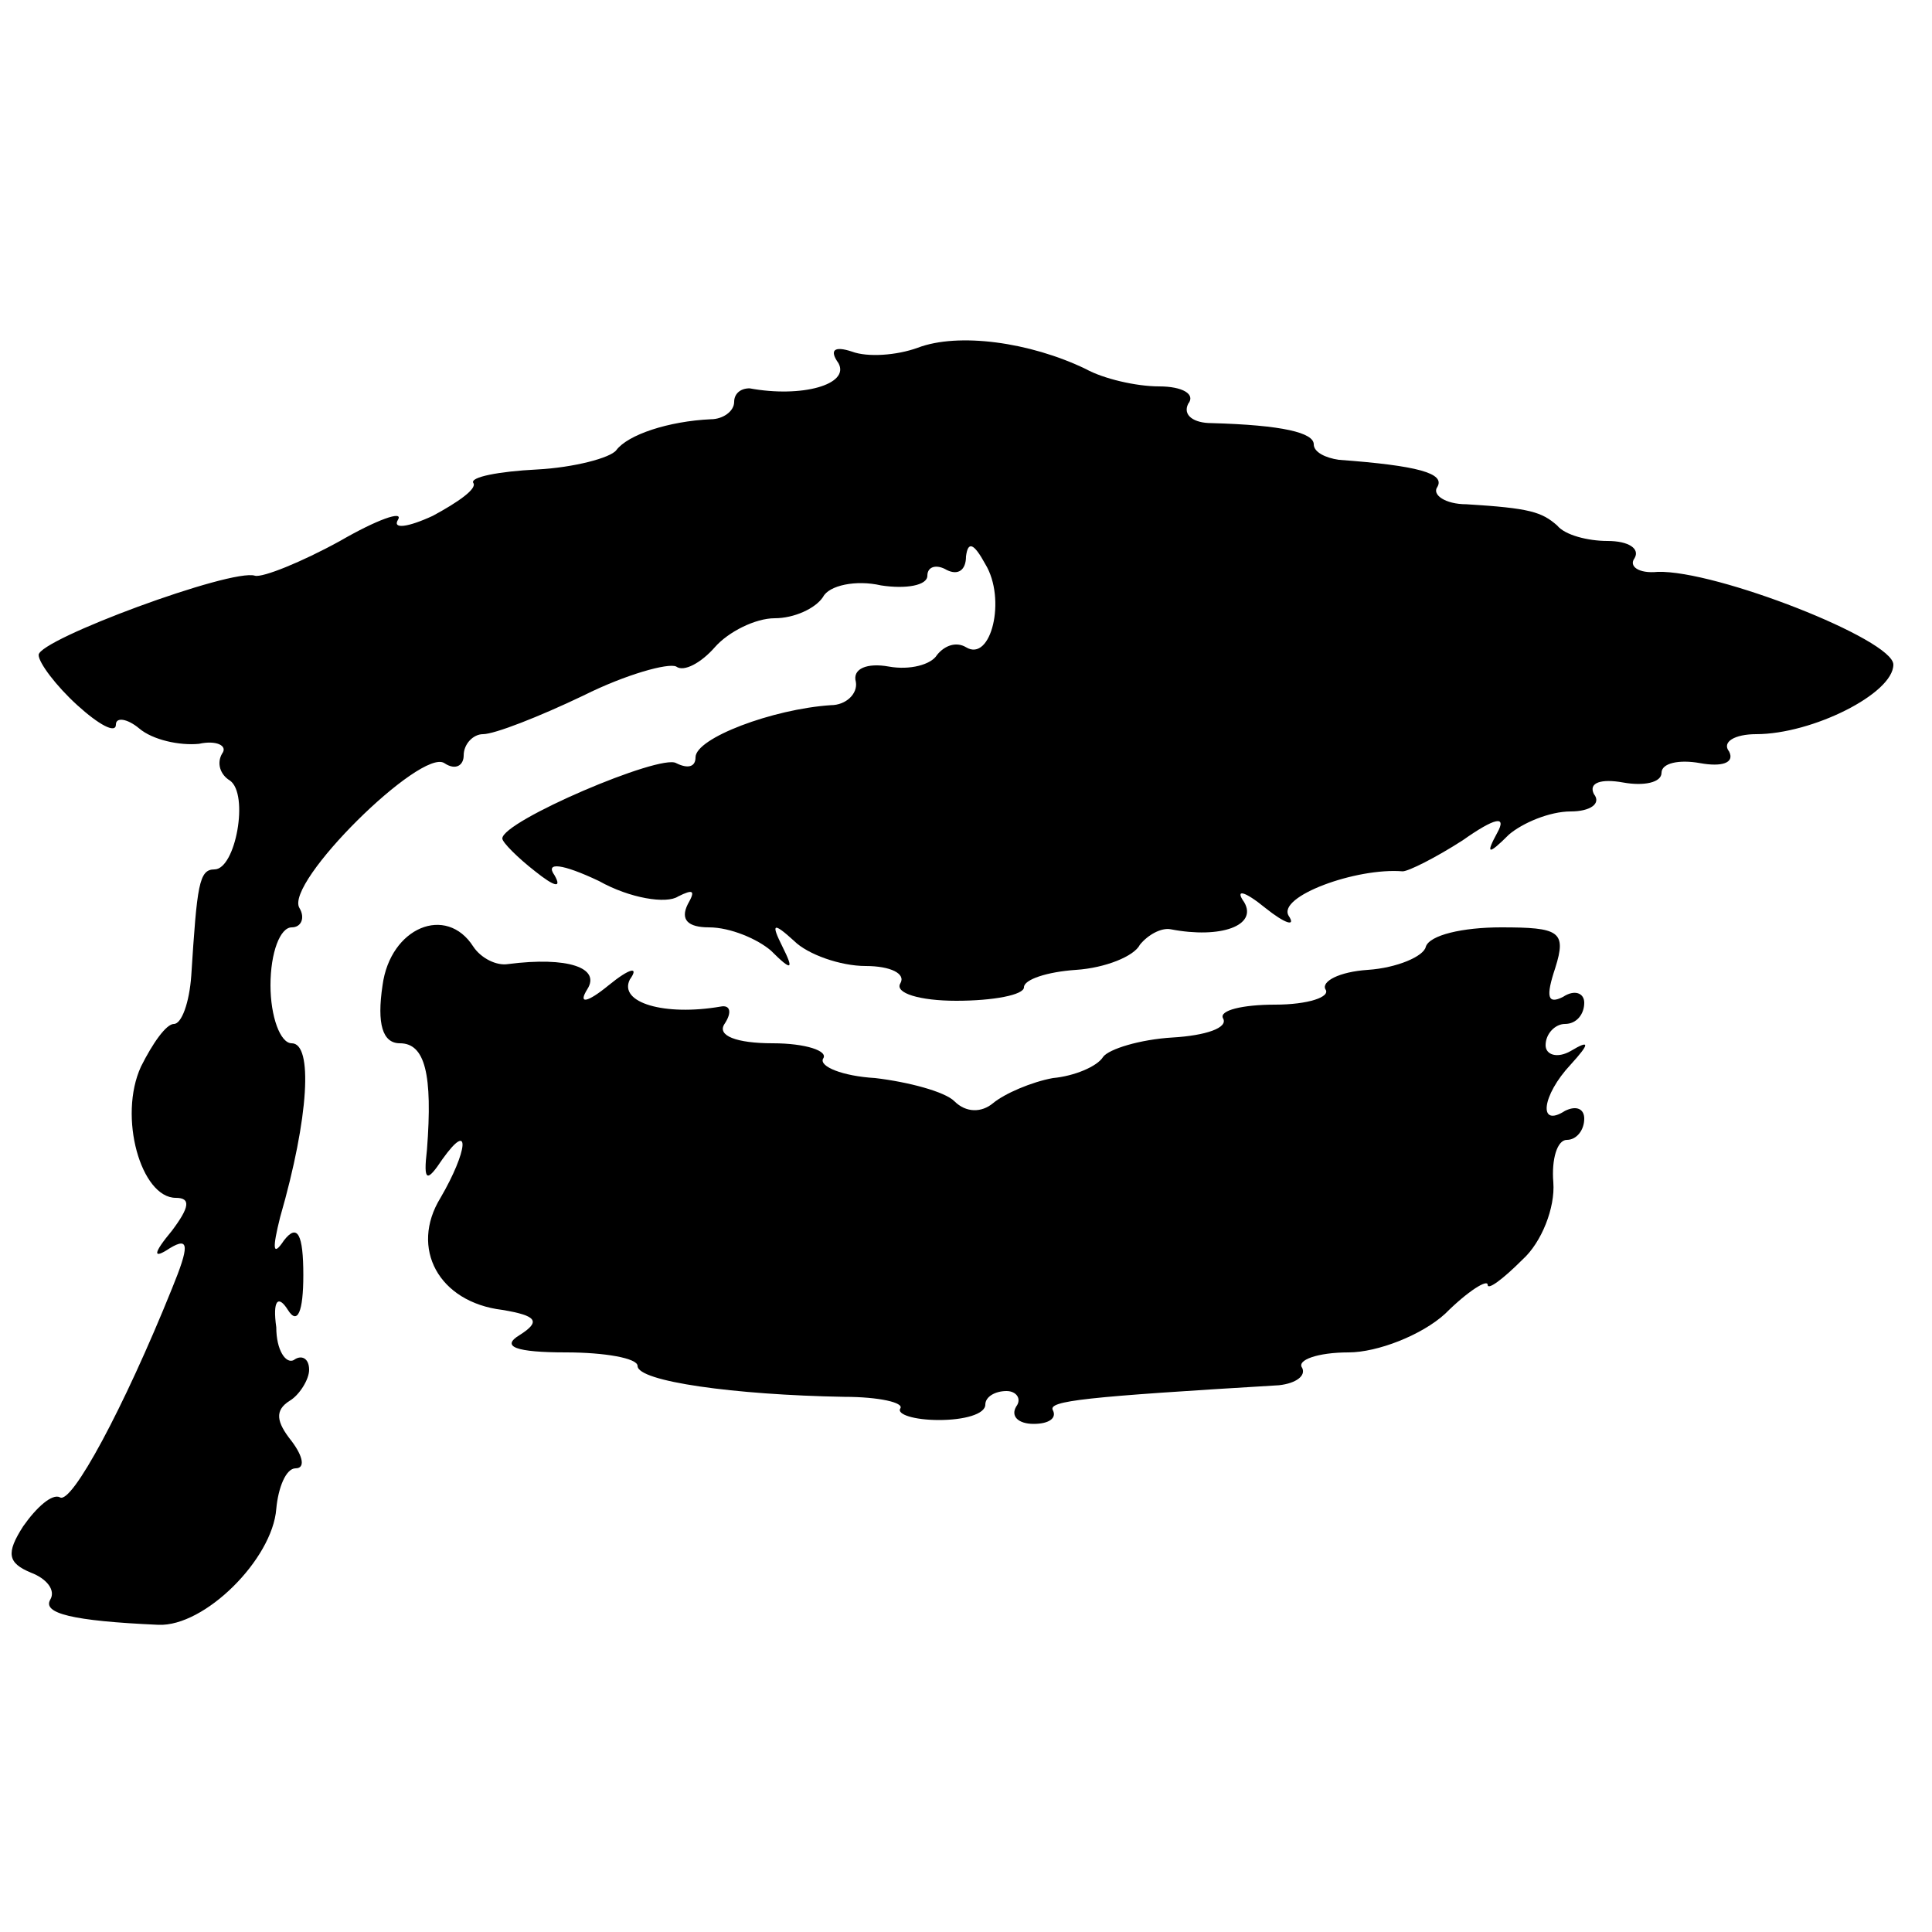
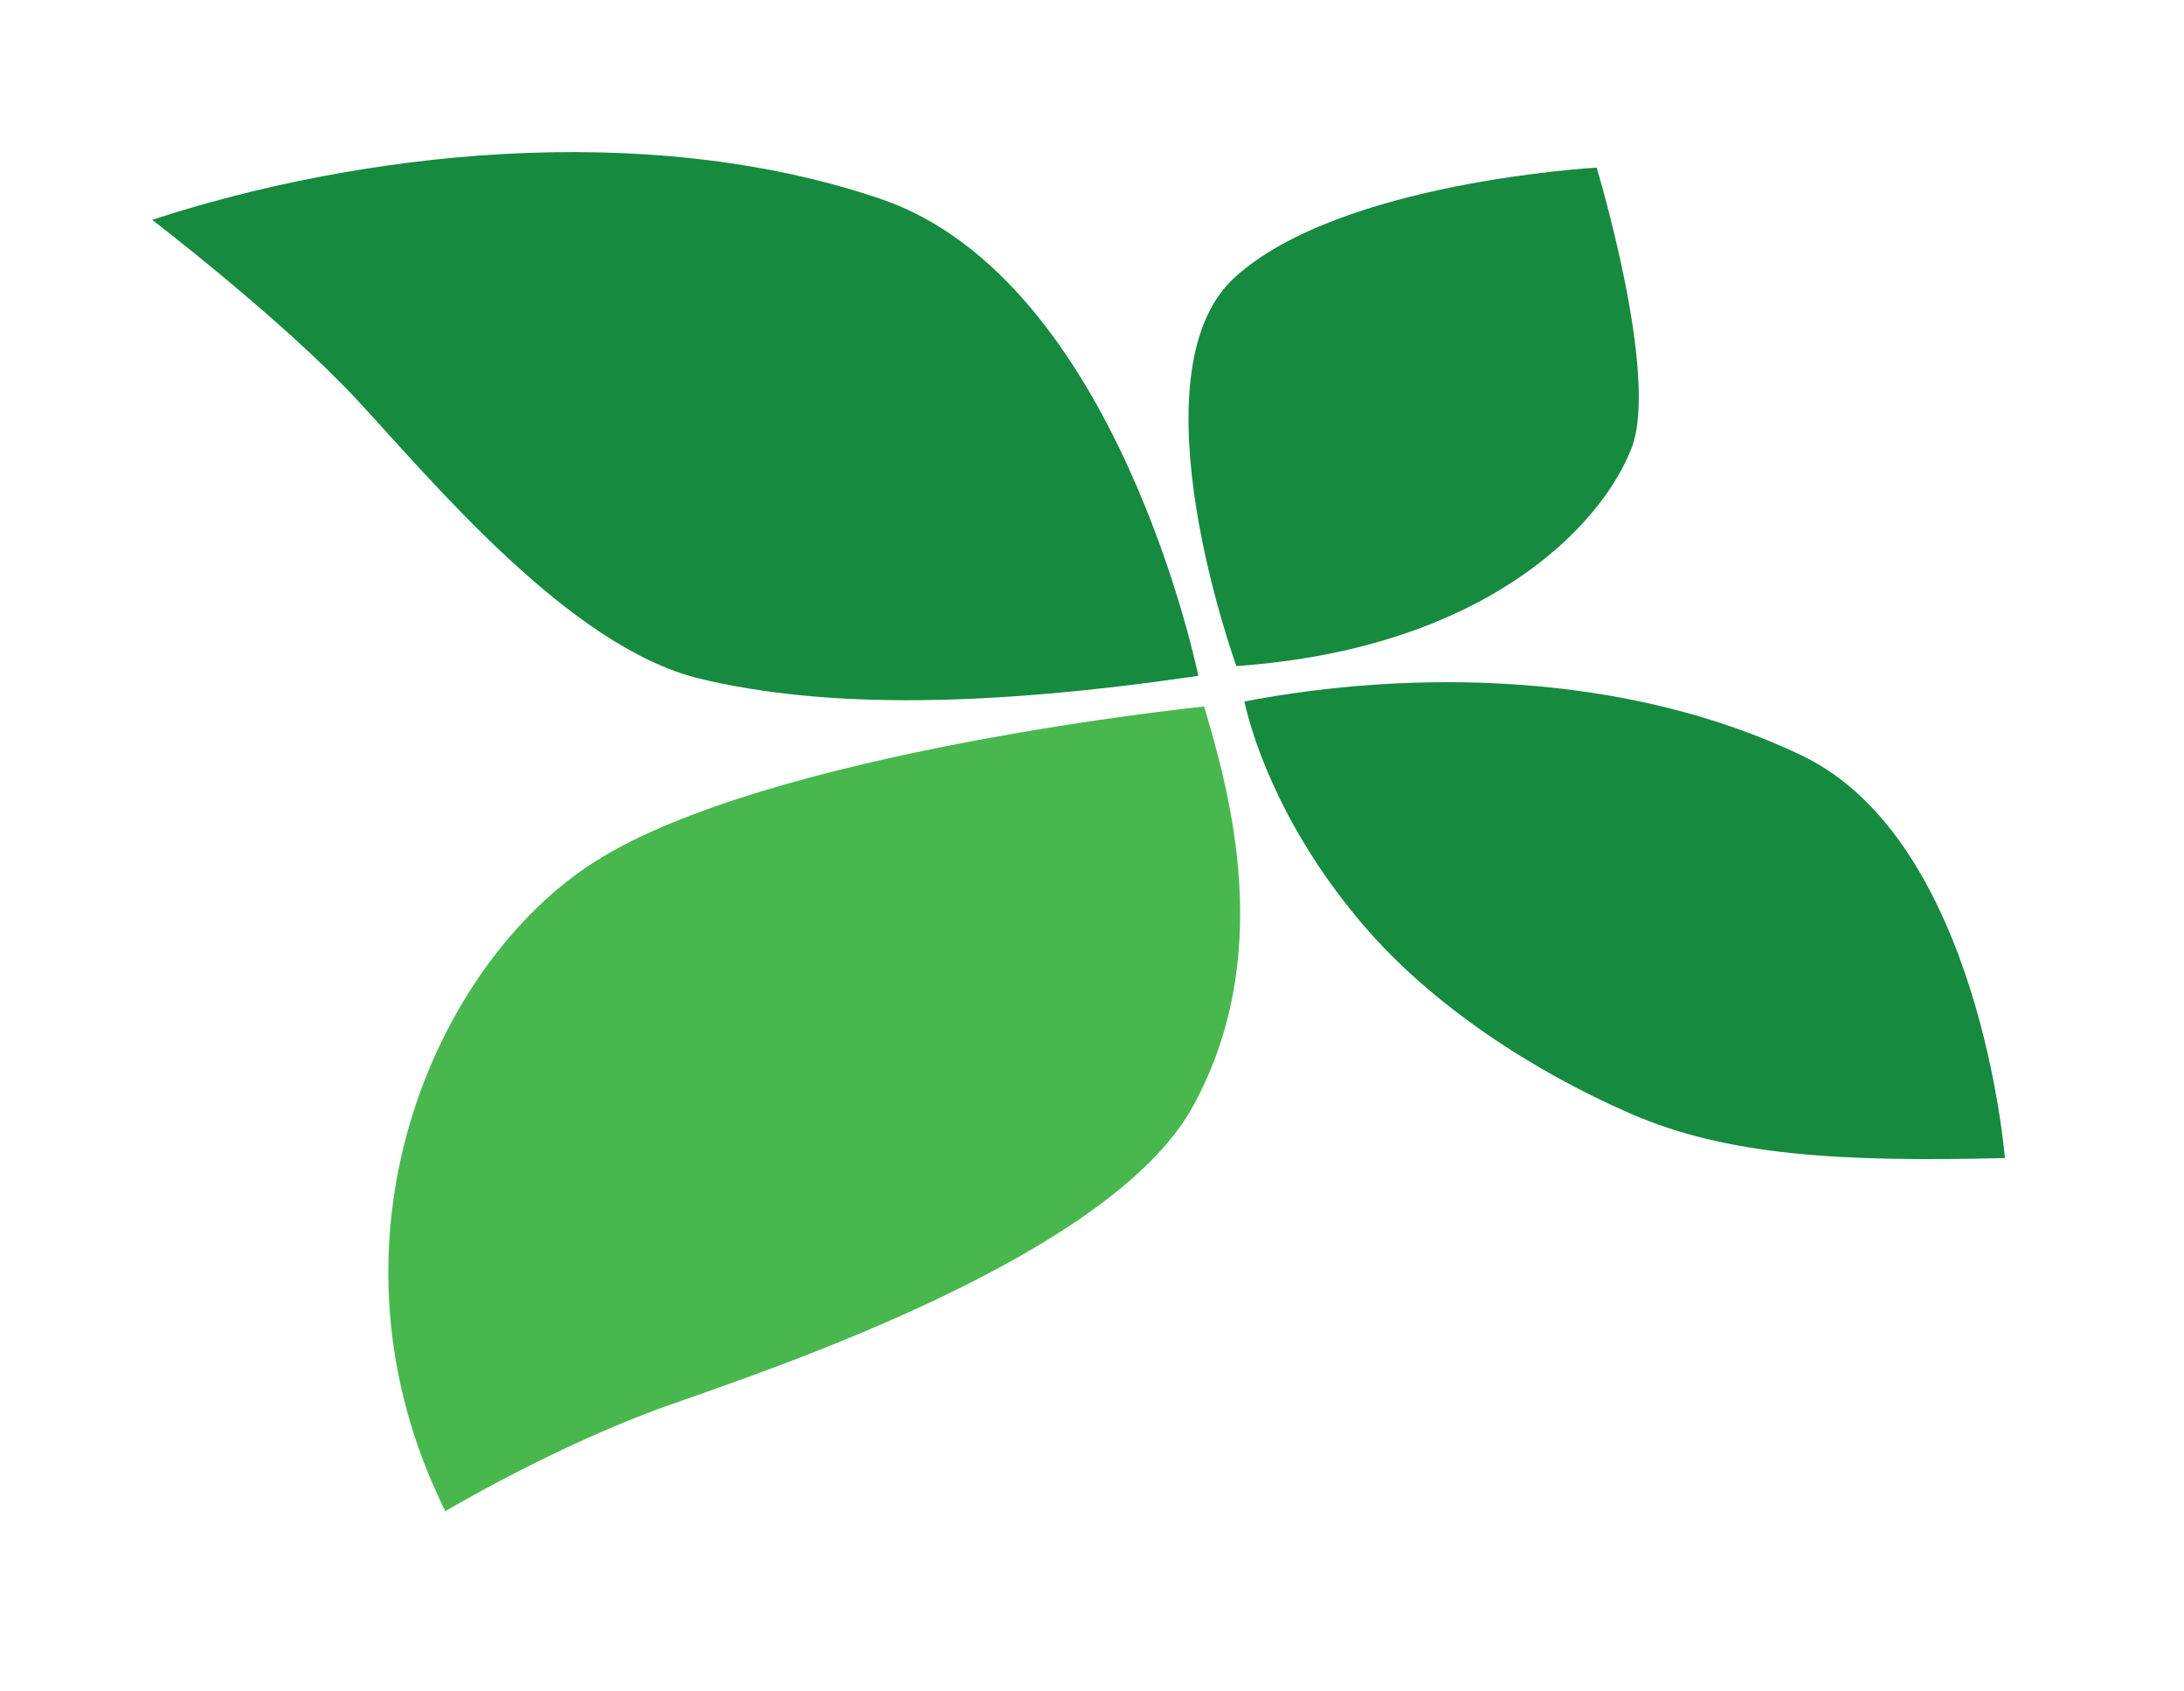
- <svg xmlns="http://www.w3.org/2000/svg" version="1.0" width="100pt" height="100pt" viewBox="0 0 100 100" preserveAspectRatio="xMidYMid meet">
-   <g transform="translate(0,100) scale(0.1,-0.1)" fill="#000000" stroke="none">
-     <path d="M475 820 c-11 -4 -26 -5 -34 -2 -9 3 -12 1 -7 -6 6 -11 -19 -18 -46 -13 -5 0 -8 -3 -8 -7 0 -5 -6 -9 -12 -9 -22 -1 -43 -8 -49 -16 -3 -4 -22 -9 -41 -10 -20 -1 -35 -4 -33 -7 2 -3 -8 -10 -21 -17 -13 -6 -21 -7 -18 -2 3 5 -11 0 -30 -11 -20 -11 -40 -19 -44 -18 -12 4 -112 -33 -112 -41 0 -4 9 -16 20 -26 11 -10 20 -15 20 -10 0 4 6 3 12 -2 7 -6 21 -9 31 -8 9 2 15 -1 12 -5 -3 -5 -1 -11 4 -14 10 -7 3 -46 -8 -46 -8 0 -9 -8 -12 -55 -1 -14 -5 -25 -9 -25 -4 0 -11 -10 -17 -22 -12 -26 0 -68 18 -68 8 0 7 -5 -2 -17 -10 -12 -10 -15 -1 -9 10 6 10 1 1 -21 -25 -62 -52 -112 -58 -108 -4 2 -12 -5 -19 -15 -9 -14 -8 -19 4 -24 8 -3 13 -9 10 -14 -4 -7 11 -11 56 -13 24 -1 59 34 61 60 1 11 5 21 10 21 5 0 4 6 -2 14 -8 10 -9 16 -1 21 5 3 10 11 10 16 0 6 -4 8 -8 5 -4 -2 -9 5 -9 17 -2 14 1 17 6 9 5 -8 8 -1 8 18 0 21 -3 27 -10 18 -6 -9 -6 -4 -2 12 15 52 17 90 6 90 -6 0 -11 14 -11 30 0 17 5 30 11 30 5 0 7 5 4 10 -8 13 63 83 75 75 6 -4 10 -1 10 4 0 6 5 11 10 11 6 0 29 9 52 20 22 11 44 17 48 15 4 -3 13 2 20 10 7 8 21 15 31 15 10 0 21 5 25 11 3 6 17 9 30 6 13 -2 24 0 24 5 0 5 5 6 10 3 6 -3 10 0 10 7 1 8 4 7 10 -4 11 -18 3 -51 -10 -43 -5 3 -11 1 -15 -4 -3 -5 -14 -8 -25 -6 -11 2 -19 -1 -17 -8 1 -6 -5 -12 -13 -12 -30 -2 -70 -17 -70 -27 0 -5 -4 -6 -10 -3 -8 5 -90 -30 -90 -39 0 -2 8 -10 17 -17 10 -8 14 -9 10 -2 -5 7 4 6 23 -3 16 -9 35 -12 41 -8 8 4 9 3 5 -4 -4 -8 0 -12 11 -12 11 0 25 -6 32 -12 11 -11 12 -10 6 2 -6 12 -5 13 6 3 7 -7 24 -13 37 -13 13 0 21 -4 18 -9 -3 -5 10 -9 29 -9 19 0 35 3 35 7 0 4 12 8 27 9 15 1 30 7 33 13 4 5 11 9 16 8 26 -5 45 2 38 14 -5 7 0 6 11 -3 10 -8 16 -10 12 -4 -6 10 35 25 59 23 3 0 17 7 31 16 17 12 23 13 18 4 -6 -11 -5 -12 6 -1 7 6 21 12 32 12 10 0 16 4 12 9 -3 6 4 8 15 6 11 -2 20 0 20 5 0 5 9 7 20 5 11 -2 18 0 15 6 -4 5 3 9 14 9 29 0 71 21 71 36 0 13 -92 49 -122 48 -10 -1 -15 3 -12 7 3 5 -3 9 -14 9 -10 0 -22 3 -26 8 -8 7 -14 9 -47 11 -11 0 -18 5 -15 9 4 7 -10 11 -51 14 -7 1 -13 4 -13 8 0 6 -16 10 -53 11 -9 0 -15 4 -12 10 4 5 -3 9 -15 9 -12 0 -29 4 -38 9 -29 14 -66 19 -87 11z" />
-     <path d="M198 490 c-3 -20 0 -30 9 -30 13 0 17 -16 14 -55 -2 -17 0 -17 8 -5 15 21 13 4 -1 -20 -16 -26 -1 -54 32 -58 18 -3 20 -6 9 -13 -10 -6 -2 -9 24 -9 20 0 37 -3 37 -7 0 -8 50 -15 107 -16 18 0 31 -3 29 -6 -2 -3 7 -6 20 -6 13 0 24 3 24 8 0 4 5 7 11 7 5 0 8 -4 5 -8 -3 -5 1 -9 9 -9 8 0 12 3 10 7 -3 5 17 7 117 13 9 1 14 5 12 9 -3 4 8 8 24 8 15 0 38 9 50 20 12 12 22 18 22 15 0 -3 8 3 18 13 10 9 17 27 16 40 -1 12 2 22 7 22 5 0 9 5 9 11 0 5 -4 7 -10 4 -14 -9 -12 8 3 24 10 11 10 13 0 7 -7 -4 -13 -2 -13 3 0 6 5 11 10 11 6 0 10 5 10 11 0 5 -5 7 -11 3 -8 -4 -9 0 -4 15 6 19 2 21 -28 21 -20 0 -37 -4 -39 -10 -1 -5 -15 -11 -30 -12 -15 -1 -24 -6 -22 -10 3 -4 -9 -8 -26 -8 -17 0 -29 -3 -27 -7 3 -5 -9 -9 -26 -10 -17 -1 -33 -6 -36 -10 -3 -5 -15 -10 -26 -11 -11 -2 -25 -8 -31 -13 -6 -5 -14 -5 -20 1 -5 5 -24 10 -41 12 -17 1 -29 6 -27 10 3 4 -9 8 -26 8 -19 0 -29 4 -25 10 4 6 3 10 -2 9 -29 -5 -53 2 -47 14 5 7 0 6 -11 -3 -11 -9 -16 -10 -11 -2 7 11 -10 17 -41 13 -6 -1 -14 3 -18 9 -14 22 -43 10 -47 -20z" />
+ <svg xmlns="http://www.w3.org/2000/svg" version="1.1" width="143.568" height="111.136" xml:space="preserve">
+   <defs />
+   <g style="stroke: none; stroke-width: 1; stroke-dasharray: none; stroke-linecap: butt; stroke-linejoin: miter; stroke-miterlimit: 10; fill: none; fill-rule: nonzero; opacity: 1;" transform="translate(10 10) scale(1.78 1.78)">
+     <path d="M 38.637 19.345 c 0 0 -2.971 -14.649 -11.748 -17.622 C 18.116 -1.248 7.571 0.026 0 2.502 c 0 0 4.811 3.68 7.571 6.653 c 2.76 2.971 7.833 9.128 12.641 10.291 C 24.884 20.576 30.925 20.478 38.637 19.345" style="stroke: none; stroke-width: 1; stroke-dasharray: none; stroke-linecap: butt; stroke-linejoin: miter; stroke-miterlimit: 10; fill: #168a3f; fill-rule: nonzero; opacity: 1;" transform=" matrix(1 0 0 1 0 0) " stroke-linecap="round" />
+     <path d="M 68.424 37.157 c 0 0 -0.926 -11.71 -7.489 -14.863 c -6.563 -3.151 -14.486 -3.174 -20.599 -2.001 c 0.372 1.66 1.539 4.925 4.414 8.283 c 2.549 2.973 6.273 5.38 9.837 6.935 C 58.152 37.065 62.297 37.307 68.424 37.157" style="stroke: none; stroke-width: 1; stroke-dasharray: none; stroke-linecap: butt; stroke-linejoin: miter; stroke-miterlimit: 10; fill: #168a3f; fill-rule: nonzero; opacity: 1;" transform=" matrix(1 0 0 1 0 0) " stroke-linecap="round" />
+     <path d="M 38.85 20.478 c 0 0 -16.059 1.638 -22.502 5.732 c -5.883 3.737 -10.475 14.01 -5.52 23.99 c 0 0 4.122 -2.456 8.259 -3.916 c 3.787 -1.337 16.296 -5.496 19.34 -11.017 C 41.467 29.747 39.841 23.804 38.85 20.478" style="stroke: none; stroke-width: 1; stroke-dasharray: none; stroke-linecap: butt; stroke-linejoin: miter; stroke-miterlimit: 10; fill: #48b84e; fill-rule: nonzero; opacity: 1;" transform=" matrix(1 0 0 1 0 0) " stroke-linecap="round" />
+     <path d="M 53.347 0.574 c 0 0 2.324 7.667 1.294 10.346 c -1.123 2.925 -5.464 7.425 -14.599 8.064 c 0 0 -3.938 -10.824 -0.059 -14.358 C 43.864 1.091 53.347 0.574 53.347 0.574" style="stroke: none; stroke-width: 1; stroke-dasharray: none; stroke-linecap: butt; stroke-linejoin: miter; stroke-miterlimit: 10; fill: #168a3f; fill-rule: nonzero; opacity: 1;" transform=" matrix(1 0 0 1 0 0) " stroke-linecap="round" />
  </g>
</svg>
